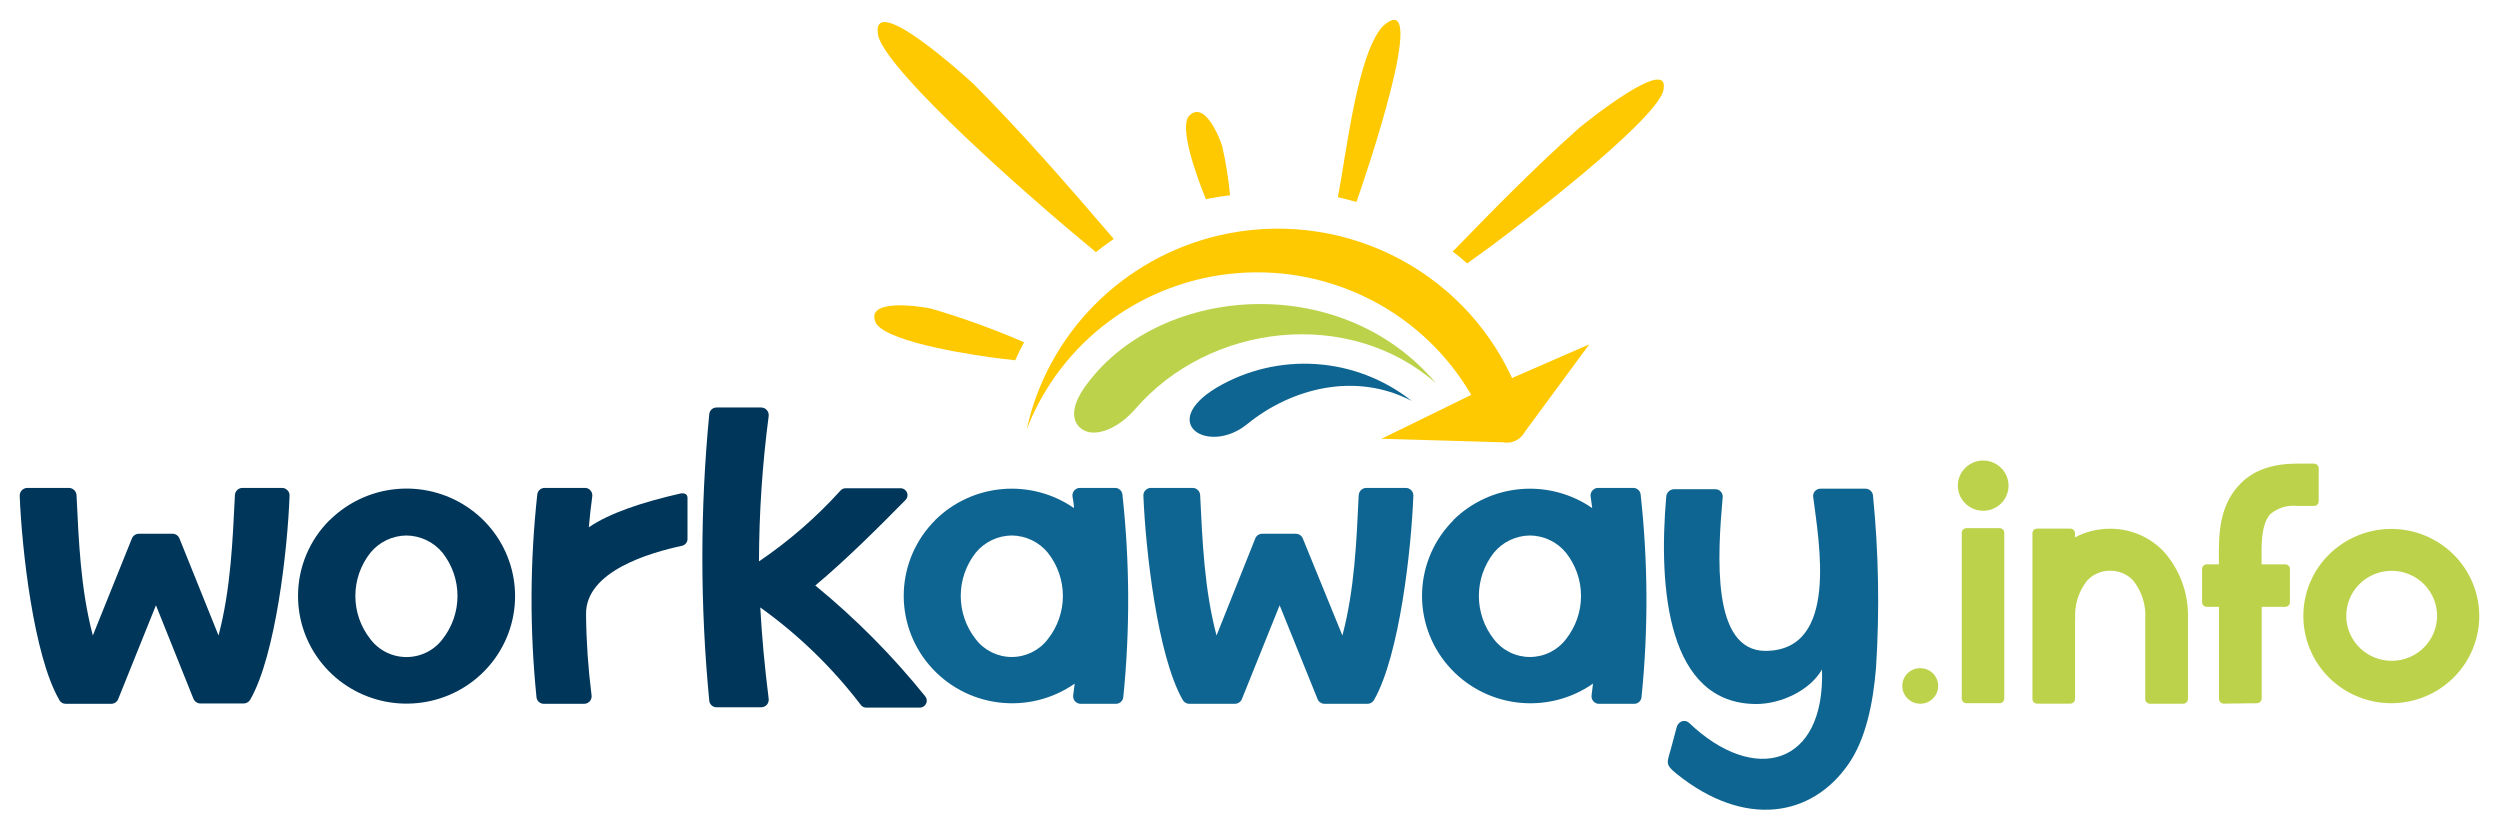
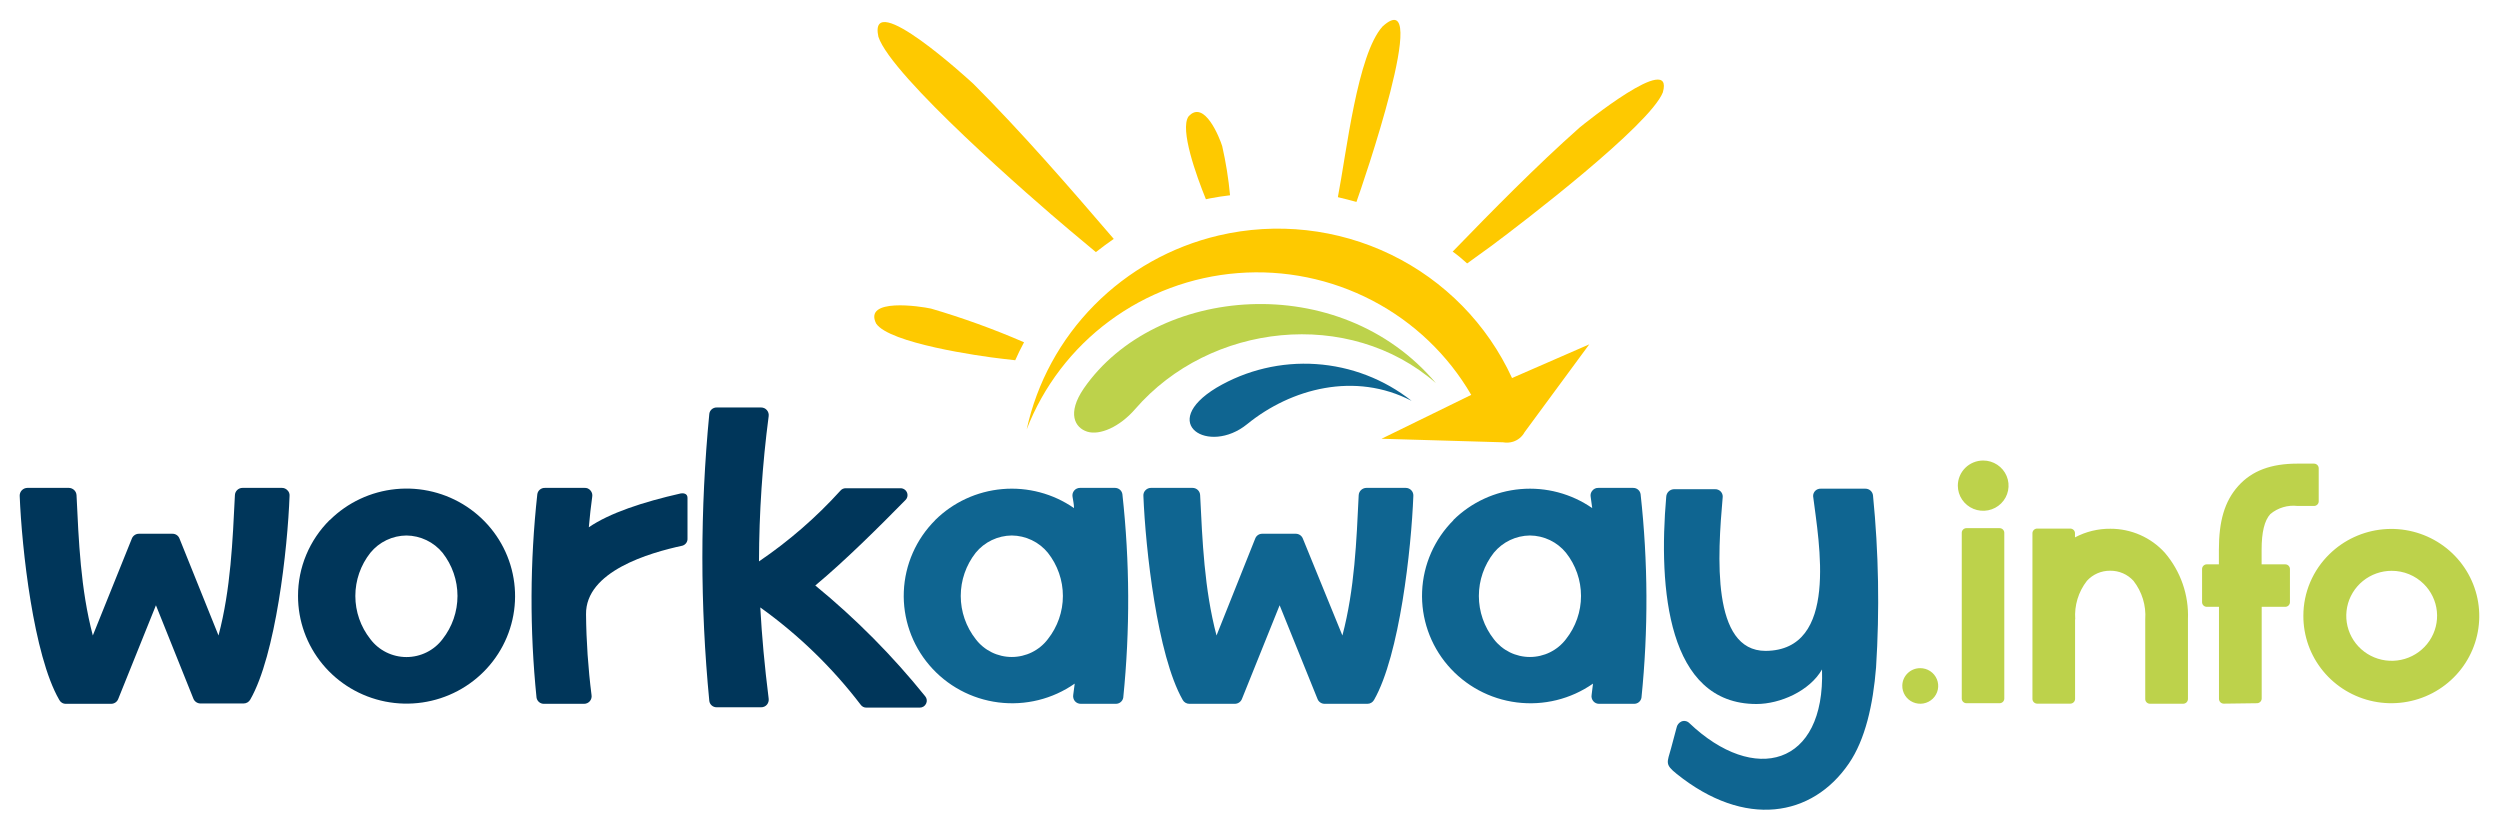
- <svg xmlns="http://www.w3.org/2000/svg" width="267" height="88" viewBox="0 0 267 88" fill="none">
-   <path fill-rule="evenodd" clip-rule="evenodd" d="M2.104 52.947C2.101 52.838 2.121 52.73 2.16 52.629C2.2 52.528 2.26 52.436 2.336 52.358C2.413 52.28 2.504 52.217 2.604 52.175C2.705 52.132 2.813 52.109 2.923 52.108H7.354C7.565 52.11 7.766 52.191 7.918 52.335C8.071 52.478 8.162 52.674 8.174 52.882C8.406 57.753 8.602 62.9 9.915 67.872L14.085 57.513C14.145 57.363 14.249 57.235 14.383 57.144C14.518 57.054 14.677 57.005 14.839 57.006H18.414C18.577 57.003 18.737 57.05 18.872 57.141C19.007 57.232 19.111 57.362 19.168 57.513L23.339 67.872C24.652 62.9 24.847 57.725 25.089 52.882C25.096 52.674 25.185 52.477 25.336 52.333C25.487 52.188 25.689 52.108 25.899 52.108H30.107C30.217 52.105 30.326 52.126 30.427 52.169C30.529 52.212 30.619 52.276 30.694 52.357C30.774 52.432 30.837 52.524 30.877 52.626C30.917 52.728 30.934 52.838 30.926 52.947C30.721 58.62 29.446 69.984 26.728 74.716C26.658 74.842 26.555 74.947 26.431 75.019C26.307 75.093 26.165 75.131 26.02 75.132H21.412C21.25 75.13 21.091 75.082 20.957 74.991C20.823 74.901 20.719 74.773 20.658 74.624L16.655 64.643L12.624 74.661C12.564 74.811 12.46 74.939 12.325 75.03C12.191 75.12 12.032 75.169 11.87 75.168H7.019C6.87 75.168 6.724 75.125 6.599 75.045C6.473 74.965 6.374 74.851 6.312 74.716C3.584 69.984 2.327 58.62 2.104 52.947Z" fill="#00365A" />
-   <path fill-rule="evenodd" clip-rule="evenodd" d="M35.219 55.549C37.114 53.669 39.609 52.497 42.279 52.236C44.949 51.974 47.627 52.638 49.858 54.114C52.089 55.59 53.734 57.787 54.512 60.331C55.291 62.874 55.155 65.607 54.127 68.062C53.1 70.517 51.245 72.544 48.878 73.795C46.512 75.047 43.78 75.446 41.15 74.926C38.519 74.405 36.152 72.996 34.453 70.94C32.753 68.883 31.826 66.306 31.83 63.648C31.827 62.141 32.125 60.648 32.707 59.255C33.288 57.861 34.142 56.596 35.219 55.531V55.549ZM43.411 57.191C42.671 57.198 41.942 57.366 41.275 57.685C40.609 58.004 40.022 58.466 39.557 59.036C38.517 60.353 37.952 61.976 37.952 63.648C37.952 65.32 38.517 66.944 39.557 68.26C40.005 68.854 40.587 69.336 41.256 69.668C41.925 70 42.663 70.173 43.411 70.173C44.16 70.173 44.898 70 45.566 69.668C46.236 69.336 46.817 68.854 47.266 68.26C48.3 66.941 48.861 65.319 48.861 63.648C48.861 61.978 48.3 60.355 47.266 59.036C46.799 58.468 46.212 58.008 45.546 57.689C44.88 57.37 44.151 57.2 43.411 57.191Z" fill="#00365A" />
-   <path fill-rule="evenodd" clip-rule="evenodd" d="M82.092 74.606C82.108 74.722 82.1 74.84 82.068 74.953C82.036 75.065 81.981 75.17 81.906 75.261C81.829 75.35 81.734 75.421 81.626 75.469C81.518 75.517 81.4 75.54 81.282 75.537H76.553C76.359 75.544 76.169 75.478 76.021 75.354C75.873 75.229 75.777 75.055 75.752 74.864C74.765 64.667 74.765 54.4 75.752 44.203C75.775 44.01 75.87 43.833 76.019 43.707C76.167 43.581 76.357 43.514 76.553 43.52H81.282C81.401 43.518 81.519 43.543 81.627 43.592C81.735 43.642 81.83 43.715 81.906 43.806C81.981 43.894 82.036 43.998 82.069 44.109C82.101 44.22 82.109 44.337 82.092 44.452C81.418 49.593 81.073 54.773 81.058 59.958C84.255 57.79 87.177 55.251 89.763 52.394C89.832 52.314 89.918 52.25 90.014 52.207C90.111 52.164 90.216 52.143 90.322 52.145H96.159C96.308 52.141 96.455 52.182 96.58 52.262C96.706 52.343 96.804 52.458 96.862 52.595C96.92 52.731 96.936 52.881 96.907 53.026C96.878 53.172 96.805 53.305 96.699 53.408C93.906 56.249 90.275 59.865 87.073 62.531C91.387 66.064 95.321 70.03 98.812 74.366C98.903 74.474 98.96 74.605 98.977 74.744C98.993 74.884 98.968 75.025 98.905 75.15C98.846 75.278 98.75 75.387 98.629 75.462C98.508 75.538 98.368 75.577 98.225 75.574H92.528C92.41 75.576 92.293 75.55 92.187 75.497C92.082 75.444 91.991 75.366 91.923 75.27C88.888 71.297 85.274 67.793 81.198 64.874C81.366 67.946 81.654 71.128 82.092 74.606Z" fill="#00365A" />
-   <path fill-rule="evenodd" clip-rule="evenodd" d="M99.874 55.548C101.799 53.642 104.341 52.468 107.053 52.233C109.765 51.999 112.474 52.719 114.704 54.266C114.704 53.851 114.601 53.436 114.546 53.048C114.525 52.933 114.53 52.815 114.561 52.702C114.591 52.589 114.646 52.483 114.722 52.394C114.798 52.303 114.893 52.23 115.001 52.18C115.109 52.13 115.227 52.106 115.346 52.108H119.07C119.263 52.103 119.452 52.17 119.599 52.294C119.747 52.418 119.843 52.591 119.871 52.781C120.665 59.999 120.696 67.28 119.964 74.504C119.932 74.693 119.833 74.864 119.684 74.987C119.535 75.109 119.347 75.173 119.154 75.168H115.43C115.31 75.169 115.191 75.144 115.082 75.094C114.972 75.045 114.875 74.973 114.797 74.882C114.722 74.79 114.668 74.683 114.638 74.569C114.607 74.454 114.601 74.335 114.62 74.218C114.676 73.831 114.732 73.425 114.778 73.01C112.411 74.666 109.504 75.382 106.63 75.018C103.756 74.654 101.124 73.236 99.254 71.043C97.383 68.851 96.41 66.043 96.527 63.175C96.643 60.306 97.841 57.585 99.883 55.548H99.874ZM108.057 57.19C107.317 57.198 106.588 57.367 105.922 57.686C105.255 58.005 104.668 58.465 104.203 59.035C103.168 60.354 102.607 61.977 102.607 63.647C102.607 65.318 103.168 66.94 104.203 68.259C104.652 68.851 105.234 69.332 105.903 69.663C106.572 69.993 107.309 70.166 108.057 70.166C108.804 70.166 109.542 69.993 110.211 69.663C110.879 69.332 111.462 68.851 111.911 68.259C112.951 66.943 113.517 65.319 113.517 63.647C113.517 61.975 112.951 60.352 111.911 59.035C111.445 58.465 110.858 58.005 110.192 57.686C109.526 57.367 108.797 57.198 108.057 57.19Z" fill="#0F6591" />
-   <path fill-rule="evenodd" clip-rule="evenodd" d="M155.21 55.548C157.138 53.643 159.682 52.47 162.395 52.236C165.108 52.001 167.818 52.72 170.05 54.266C169.994 53.851 169.938 53.436 169.882 53.049C169.861 52.933 169.867 52.813 169.899 52.7C169.931 52.586 169.989 52.482 170.069 52.394C170.143 52.301 170.238 52.227 170.346 52.177C170.454 52.128 170.573 52.104 170.692 52.108H174.416C174.61 52.104 174.798 52.17 174.945 52.294C175.093 52.418 175.19 52.591 175.217 52.781C176.016 59.999 176.047 67.28 175.31 74.504C175.281 74.693 175.183 74.864 175.036 74.986C174.888 75.108 174.701 75.173 174.509 75.169H170.785C170.666 75.171 170.549 75.146 170.441 75.096C170.333 75.047 170.237 74.974 170.162 74.883C170.086 74.791 170.03 74.684 170 74.57C169.969 74.455 169.964 74.335 169.985 74.219C170.031 73.831 170.087 73.425 170.134 73.01C167.767 74.666 164.859 75.382 161.985 75.018C159.111 74.654 156.48 73.236 154.609 71.043C152.739 68.851 151.766 66.043 151.882 63.175C151.999 60.306 153.196 57.585 155.238 55.548H155.21ZM163.394 57.19C162.654 57.199 161.925 57.369 161.259 57.688C160.593 58.007 160.006 58.467 159.539 59.035C158.505 60.354 157.944 61.977 157.944 63.648C157.944 65.318 158.505 66.941 159.539 68.26C159.989 68.852 160.571 69.332 161.24 69.663C161.909 69.994 162.646 70.166 163.394 70.166C164.141 70.166 164.879 69.994 165.547 69.663C166.216 69.332 166.798 68.852 167.248 68.26C168.288 66.943 168.853 65.319 168.853 63.648C168.853 61.975 168.288 60.352 167.248 59.035C166.783 58.465 166.196 58.003 165.53 57.684C164.863 57.365 164.134 57.197 163.394 57.19Z" fill="#0F6591" />
-   <path fill-rule="evenodd" clip-rule="evenodd" d="M193.64 52.994C193.636 52.888 193.655 52.782 193.694 52.683C193.733 52.584 193.793 52.494 193.869 52.418C193.945 52.343 194.036 52.284 194.136 52.245C194.236 52.206 194.343 52.188 194.45 52.192H199.226C199.429 52.191 199.624 52.265 199.774 52.4C199.924 52.535 200.017 52.721 200.036 52.921C200.641 59.024 200.75 65.166 200.362 71.286C200.045 75.253 199.217 78.979 197.457 81.544C193.547 87.263 186.36 88.499 179.08 82.66C177.777 81.618 178.047 81.461 178.475 79.892L179.052 77.734C179.078 77.586 179.14 77.447 179.232 77.328C179.324 77.209 179.445 77.114 179.583 77.052C179.724 76.996 179.879 76.982 180.028 77.014C180.177 77.045 180.314 77.119 180.421 77.227C187.347 83.822 194.934 81.839 194.59 71.498C193.268 73.805 190.112 75.188 187.589 75.188C178.084 75.188 177.097 62.883 177.954 53.05C177.965 52.839 178.055 52.64 178.207 52.492C178.358 52.343 178.56 52.256 178.773 52.247H183.167C183.275 52.243 183.382 52.261 183.483 52.3C183.583 52.339 183.675 52.398 183.751 52.473C183.828 52.548 183.889 52.638 183.929 52.737C183.969 52.837 183.989 52.943 183.986 53.05C183.428 59.424 182.776 69.515 188.567 69.515C196.433 69.46 194.255 57.92 193.64 52.994Z" fill="#0F6591" />
-   <path fill-rule="evenodd" clip-rule="evenodd" d="M205.073 71.359C205.455 71.357 205.829 71.469 206.147 71.679C206.465 71.889 206.712 72.189 206.857 72.539C207.001 72.889 207.037 73.274 206.96 73.645C206.882 74.016 206.695 74.355 206.421 74.619C206.148 74.883 205.801 75.061 205.425 75.129C205.049 75.196 204.661 75.151 204.311 74.999C203.962 74.847 203.665 74.595 203.461 74.275C203.257 73.955 203.154 73.582 203.165 73.204C203.177 72.71 203.383 72.241 203.74 71.896C204.097 71.552 204.575 71.359 205.073 71.359ZM221.617 66.147V68.407C221.617 70.492 221.617 72.567 221.617 74.652C221.614 74.783 221.56 74.909 221.467 75.001C221.373 75.094 221.246 75.148 221.114 75.15H217.567C217.434 75.148 217.308 75.094 217.214 75.001C217.12 74.909 217.067 74.783 217.064 74.652C217.064 68.748 217.064 62.845 217.064 56.95C217.064 56.818 217.117 56.692 217.211 56.598C217.306 56.505 217.434 56.452 217.567 56.452H221.105C221.238 56.452 221.366 56.505 221.46 56.598C221.554 56.692 221.607 56.818 221.607 56.95V57.393C222.772 56.774 224.075 56.457 225.396 56.471C226.492 56.469 227.576 56.696 228.577 57.138C229.578 57.58 230.474 58.227 231.205 59.035C232.898 61.016 233.778 63.554 233.673 66.147V74.661C233.67 74.793 233.616 74.918 233.523 75.011C233.429 75.104 233.302 75.157 233.17 75.159H229.604C229.473 75.157 229.347 75.103 229.255 75.01C229.162 74.917 229.111 74.792 229.111 74.661V66.147C229.217 64.669 228.769 63.205 227.854 62.033C227.541 61.688 227.158 61.413 226.729 61.227C226.3 61.041 225.836 60.948 225.368 60.954C224.9 60.948 224.436 61.041 224.008 61.227C223.579 61.413 223.196 61.688 222.883 62.033C221.969 63.205 221.525 64.67 221.635 66.147H221.617ZM255.438 60.963C254.316 60.961 253.227 61.346 252.358 62.05C251.489 62.755 250.894 63.737 250.675 64.828C250.455 65.919 250.624 67.052 251.153 68.033C251.681 69.014 252.538 69.783 253.575 70.209C254.612 70.635 255.767 70.691 256.841 70.367C257.915 70.044 258.843 69.361 259.466 68.436C260.089 67.51 260.369 66.399 260.257 65.292C260.146 64.185 259.65 63.151 258.855 62.365C258.407 61.92 257.874 61.567 257.288 61.327C256.701 61.086 256.073 60.962 255.438 60.963ZM248.791 59.173C250.337 57.661 252.364 56.726 254.527 56.528C256.69 56.33 258.855 56.881 260.655 58.087C262.454 59.292 263.776 61.079 264.395 63.142C265.015 65.205 264.893 67.417 264.052 69.401C263.21 71.385 261.701 73.019 259.78 74.025C257.86 75.031 255.647 75.346 253.518 74.916C251.389 74.487 249.477 73.34 248.106 71.67C246.735 70.001 245.99 67.912 245.998 65.76C245.999 64.533 246.246 63.319 246.725 62.188C247.205 61.057 247.907 60.032 248.791 59.173ZM210.017 56.406H213.554C213.688 56.406 213.816 56.459 213.91 56.552C214.004 56.645 214.057 56.772 214.057 56.904C214.057 62.799 214.057 68.702 214.057 74.606C214.057 74.671 214.044 74.736 214.019 74.796C213.994 74.857 213.957 74.912 213.91 74.958C213.863 75.004 213.808 75.041 213.747 75.066C213.686 75.091 213.62 75.104 213.554 75.104H210.017C209.951 75.104 209.885 75.091 209.824 75.066C209.763 75.041 209.708 75.004 209.661 74.958C209.615 74.912 209.578 74.857 209.552 74.796C209.527 74.736 209.514 74.671 209.514 74.606C209.514 68.702 209.514 62.799 209.514 56.904C209.514 56.772 209.567 56.645 209.661 56.552C209.756 56.459 209.883 56.406 210.017 56.406ZM241.046 75.104C241.178 75.102 241.305 75.048 241.399 74.955C241.492 74.862 241.546 74.737 241.548 74.606V64.81H244.062C244.128 64.81 244.193 64.797 244.254 64.772C244.315 64.747 244.371 64.71 244.418 64.664C244.464 64.617 244.501 64.562 244.527 64.502C244.552 64.442 244.565 64.377 244.565 64.311V60.769C244.565 60.704 244.552 60.639 244.527 60.579C244.501 60.518 244.464 60.463 244.418 60.417C244.371 60.371 244.315 60.334 244.254 60.309C244.193 60.284 244.128 60.271 244.062 60.271H241.539V58.703C241.539 56.858 241.837 55.594 242.47 54.903C242.87 54.568 243.335 54.319 243.836 54.17C244.338 54.021 244.864 53.975 245.384 54.036H247.162C247.229 54.032 247.295 54.015 247.355 53.986C247.415 53.958 247.469 53.917 247.513 53.867C247.557 53.817 247.591 53.759 247.612 53.696C247.634 53.633 247.642 53.567 247.637 53.501V50.014C247.637 49.882 247.584 49.755 247.49 49.662C247.395 49.568 247.268 49.516 247.134 49.516H245.356C242.563 49.516 240.515 50.263 239.044 51.905C237.573 53.547 236.977 55.678 236.977 58.703V60.271H235.674C235.542 60.274 235.417 60.327 235.325 60.42C235.232 60.514 235.181 60.639 235.181 60.769V64.311C235.181 64.442 235.232 64.567 235.325 64.66C235.417 64.754 235.542 64.807 235.674 64.81H236.987V74.652C236.989 74.783 237.043 74.909 237.137 75.001C237.23 75.094 237.357 75.148 237.489 75.15L241.046 75.104ZM211.804 49.184C212.34 49.184 212.864 49.341 213.309 49.636C213.755 49.931 214.102 50.35 214.307 50.841C214.512 51.331 214.566 51.871 214.461 52.392C214.357 52.912 214.099 53.391 213.72 53.766C213.341 54.141 212.858 54.397 212.333 54.501C211.807 54.604 211.263 54.551 210.767 54.348C210.272 54.145 209.849 53.801 209.552 53.359C209.254 52.918 209.095 52.399 209.095 51.868C209.095 51.515 209.165 51.166 209.301 50.841C209.437 50.515 209.637 50.219 209.889 49.97C210.14 49.721 210.439 49.523 210.767 49.388C211.096 49.253 211.448 49.184 211.804 49.184Z" fill="#BDD24B" />
-   <path fill-rule="evenodd" clip-rule="evenodd" d="M62.375 52.108H58.195C58 52.101 57.809 52.166 57.66 52.291C57.51 52.415 57.412 52.59 57.385 52.781C56.593 59.999 56.565 67.28 57.301 74.504C57.33 74.692 57.428 74.864 57.575 74.986C57.722 75.108 57.91 75.173 58.102 75.168H62.375C62.494 75.169 62.611 75.144 62.719 75.094C62.827 75.045 62.922 74.972 62.999 74.882C63.075 74.791 63.13 74.684 63.16 74.57C63.191 74.455 63.196 74.335 63.175 74.218C62.813 71.363 62.617 68.49 62.589 65.612C62.524 61 69.385 59.035 72.885 58.279C73.051 58.229 73.194 58.125 73.292 57.985C73.39 57.844 73.437 57.674 73.425 57.504V53.159C73.425 52.661 72.904 52.661 72.709 52.698C68.64 53.62 65.084 54.801 62.887 56.314C62.989 55.142 63.11 54.035 63.25 53.048C63.27 52.933 63.265 52.815 63.235 52.702C63.204 52.588 63.149 52.483 63.073 52.394C62.992 52.29 62.885 52.209 62.762 52.159C62.64 52.109 62.506 52.091 62.375 52.108Z" fill="#00365A" />
-   <path fill-rule="evenodd" clip-rule="evenodd" d="M122.115 52.947C122.108 52.838 122.124 52.73 122.162 52.628C122.201 52.526 122.261 52.434 122.338 52.356C122.413 52.277 122.504 52.214 122.605 52.171C122.706 52.128 122.815 52.106 122.925 52.108H127.366C127.576 52.107 127.778 52.188 127.929 52.333C128.08 52.477 128.168 52.674 128.176 52.882C128.418 57.753 128.613 62.9 129.926 67.872L134.059 57.513C134.117 57.362 134.22 57.232 134.355 57.141C134.49 57.05 134.65 57.003 134.813 57.006H138.388C138.551 57.005 138.71 57.054 138.844 57.144C138.979 57.235 139.082 57.363 139.142 57.513L143.369 67.872C144.681 62.9 144.877 57.725 145.11 52.882C145.122 52.674 145.213 52.478 145.365 52.334C145.517 52.191 145.719 52.109 145.929 52.108H150.137C150.246 52.107 150.355 52.129 150.456 52.172C150.556 52.215 150.647 52.277 150.723 52.355C150.799 52.434 150.858 52.527 150.896 52.628C150.935 52.73 150.952 52.838 150.947 52.947C150.733 58.62 149.476 69.984 146.748 74.753C146.678 74.879 146.576 74.983 146.452 75.056C146.327 75.129 146.185 75.168 146.041 75.168H141.47C141.307 75.168 141.148 75.12 141.014 75.03C140.879 74.939 140.775 74.811 140.716 74.661L136.666 64.643L132.635 74.661C132.573 74.811 132.468 74.94 132.332 75.031C132.196 75.121 132.035 75.169 131.871 75.168H127.021C126.877 75.168 126.735 75.129 126.61 75.056C126.486 74.983 126.383 74.879 126.314 74.753C123.595 69.984 122.338 58.62 122.115 52.947Z" fill="#0F6591" />
-   <path fill-rule="evenodd" clip-rule="evenodd" d="M108.428 38.474L107.06 38.317C104.574 38.04 94.957 36.647 93.57 34.553C92.202 31.786 98.29 32.709 99.435 32.958C102.819 33.95 106.137 35.151 109.369 36.555C109.024 37.182 108.717 37.819 108.428 38.474Z" fill="#FEC900" />
-   <path fill-rule="evenodd" clip-rule="evenodd" d="M117.041 26.925C115.784 25.864 114.685 24.96 114.183 24.536C110.319 21.289 95.2 8.154 93.813 3.929C92.65 -1.44 103.588 8.606 103.97 8.965C109.1 14.103 114.164 19.933 118.949 25.514C118.297 25.966 117.664 26.436 117.041 26.925Z" fill="#FEC900" />
-   <path fill-rule="evenodd" clip-rule="evenodd" d="M128.79 21.281C127.747 18.716 125.997 13.818 126.928 12.444C128.622 10.543 130.279 14.787 130.531 15.608C130.926 17.337 131.205 19.09 131.369 20.856C130.652 20.939 129.935 21.05 129.209 21.188L128.79 21.281Z" fill="#FEC900" />
-   <path fill-rule="evenodd" clip-rule="evenodd" d="M142.885 21.059C143.816 16.253 144.961 5.811 147.661 2.822C153.032 -2.03 145.417 20.053 144.868 21.566C144.207 21.381 143.546 21.215 142.885 21.059Z" fill="#FEC900" />
-   <path fill-rule="evenodd" clip-rule="evenodd" d="M130.13 25.154C125.094 26.344 120.5 28.919 116.876 32.583C113.253 36.246 110.747 40.85 109.648 45.862C111.433 41.251 114.499 37.235 118.493 34.28C122.486 31.325 127.243 29.552 132.212 29.166C137.181 28.779 142.159 29.796 146.569 32.098C150.978 34.401 154.639 37.894 157.128 42.173L147.548 46.859L160.526 47.237C160.882 47.303 161.25 47.281 161.596 47.172C162.123 47.004 162.563 46.641 162.825 46.158L169.733 36.777L161.484 40.374C158.849 34.629 154.281 29.97 148.561 27.194C142.842 24.418 136.326 23.697 130.13 25.154Z" fill="#FEC900" />
-   <path fill-rule="evenodd" clip-rule="evenodd" d="M156.69 28.134L159.241 26.29C162.685 23.734 176.194 13.376 177.59 9.87C178.865 5.378 169.053 13.329 168.709 13.615C164.1 17.702 159.492 22.388 155.145 26.871C155.675 27.249 156.187 27.673 156.69 28.134Z" fill="#FEC900" />
-   <path fill-rule="evenodd" clip-rule="evenodd" d="M153.358 40.919C144.095 32.82 129.227 34.462 121.24 43.686C119.573 45.614 117.441 46.518 116.119 46.103C114.797 45.688 113.932 44.148 115.747 41.491C123.39 30.44 143.08 28.734 153.358 40.919Z" fill="#BDD24B" />
-   <path fill-rule="evenodd" clip-rule="evenodd" d="M150.76 42.811C144.727 39.675 137.894 41.473 133.193 45.301C129.106 48.622 123.604 45.246 129.916 41.409C133.121 39.514 136.834 38.633 140.559 38.884C144.283 39.134 147.842 40.504 150.76 42.811Z" fill="#0F6591" />
+ <svg xmlns="http://www.w3.org/2000/svg" width="251" height="83" viewBox="0 0 251 83" fill="none">
+   <path fill-rule="evenodd" clip-rule="evenodd" d="M1.977 49.774C1.974 49.672 1.993 49.57 2.03 49.475C2.068 49.38 2.124 49.293 2.196 49.22C2.267 49.146 2.353 49.088 2.447 49.047C2.542 49.007 2.644 48.986 2.747 48.984H6.913C7.11 48.986 7.3 49.063 7.443 49.198C7.586 49.333 7.672 49.517 7.683 49.713C7.902 54.291 8.085 59.13 9.319 63.804L13.24 54.066C13.296 53.925 13.394 53.804 13.521 53.719C13.647 53.634 13.796 53.589 13.949 53.589H17.31C17.463 53.587 17.614 53.631 17.741 53.716C17.867 53.802 17.965 53.924 18.019 54.066L21.939 63.804C23.174 59.13 23.357 54.266 23.585 49.713C23.592 49.517 23.675 49.332 23.817 49.196C23.959 49.06 24.149 48.984 24.346 48.984H28.302C28.405 48.982 28.508 49.002 28.603 49.043C28.698 49.083 28.784 49.143 28.853 49.219C28.929 49.289 28.988 49.376 29.026 49.472C29.064 49.568 29.08 49.671 29.072 49.774C28.88 55.107 27.681 65.79 25.125 70.239C25.059 70.356 24.963 70.455 24.846 70.523C24.729 70.592 24.596 70.628 24.46 70.629H20.128C19.975 70.628 19.826 70.582 19.7 70.497C19.574 70.412 19.476 70.292 19.419 70.152L15.656 60.769L11.866 70.186C11.81 70.327 11.712 70.448 11.586 70.533C11.46 70.618 11.31 70.664 11.157 70.663H6.598C6.457 70.663 6.32 70.623 6.202 70.547C6.085 70.472 5.991 70.365 5.933 70.239C3.368 65.79 2.187 55.107 1.977 49.774Z" fill="#00365A" />
+   <path fill-rule="evenodd" clip-rule="evenodd" d="M33.108 52.221C34.889 50.452 37.235 49.351 39.745 49.105C42.254 48.859 44.772 49.483 46.869 50.871C48.966 52.259 50.513 54.324 51.245 56.715C51.977 59.106 51.849 61.675 50.883 63.983C49.917 66.292 48.173 68.196 45.949 69.373C43.724 70.55 41.156 70.925 38.683 70.436C36.21 69.946 33.985 68.622 32.388 66.689C30.79 64.755 29.919 62.333 29.922 59.834C29.919 58.417 30.199 57.013 30.746 55.703C31.293 54.394 32.095 53.204 33.108 52.203V52.221ZM40.809 53.764C40.113 53.77 39.428 53.928 38.801 54.228C38.175 54.528 37.623 54.962 37.186 55.498C36.208 56.736 35.676 58.262 35.676 59.834C35.676 61.406 36.208 62.932 37.186 64.17C37.607 64.728 38.154 65.181 38.783 65.493C39.412 65.805 40.106 65.968 40.809 65.968C41.513 65.968 42.206 65.805 42.835 65.493C43.464 65.181 44.011 64.728 44.432 64.17C45.404 62.93 45.932 61.404 45.932 59.834C45.932 58.264 45.404 56.738 44.432 55.498C43.994 54.964 43.442 54.531 42.816 54.232C42.189 53.932 41.504 53.772 40.809 53.764Z" fill="#00365A" />
+   <path fill-rule="evenodd" clip-rule="evenodd" d="M77.174 70.135C77.189 70.244 77.181 70.355 77.151 70.461C77.121 70.567 77.069 70.665 76.999 70.75C76.927 70.834 76.837 70.901 76.735 70.946C76.634 70.991 76.523 71.013 76.412 71.01H71.966C71.784 71.016 71.606 70.955 71.467 70.838C71.328 70.721 71.237 70.557 71.214 70.377C70.286 60.791 70.286 51.139 71.214 41.553C71.235 41.372 71.325 41.206 71.464 41.087C71.603 40.969 71.782 40.906 71.966 40.911H76.412C76.524 40.91 76.635 40.933 76.736 40.98C76.838 41.026 76.927 41.095 76.999 41.18C77.069 41.264 77.121 41.361 77.151 41.465C77.182 41.57 77.189 41.68 77.174 41.787C76.54 46.621 76.216 51.49 76.202 56.364C79.207 54.326 81.954 51.939 84.385 49.254C84.45 49.178 84.53 49.119 84.621 49.078C84.712 49.038 84.811 49.017 84.91 49.019H90.397C90.538 49.016 90.676 49.055 90.794 49.13C90.912 49.206 91.004 49.314 91.059 49.443C91.113 49.571 91.128 49.712 91.101 49.848C91.073 49.985 91.005 50.11 90.905 50.207C88.279 52.878 84.866 56.278 81.856 58.783C85.912 62.105 89.61 65.833 92.892 69.909C92.977 70.01 93.031 70.134 93.046 70.265C93.062 70.396 93.039 70.528 92.979 70.646C92.923 70.767 92.833 70.869 92.719 70.94C92.606 71.01 92.474 71.047 92.34 71.045H86.984C86.873 71.047 86.763 71.022 86.664 70.972C86.565 70.922 86.48 70.849 86.415 70.759C83.563 67.024 80.165 63.73 76.333 60.986C76.491 63.874 76.762 66.865 77.174 70.135Z" fill="#00365A" />
+   <path fill-rule="evenodd" clip-rule="evenodd" d="M93.889 52.219C95.7 50.427 98.089 49.323 100.639 49.103C103.188 48.883 105.735 49.559 107.831 51.014C107.831 50.623 107.734 50.233 107.682 49.869C107.663 49.761 107.668 49.649 107.696 49.543C107.725 49.437 107.777 49.338 107.848 49.253C107.919 49.168 108.009 49.099 108.11 49.053C108.212 49.006 108.323 48.983 108.435 48.984H111.935C112.117 48.981 112.294 49.043 112.433 49.16C112.572 49.276 112.662 49.439 112.688 49.618C113.435 56.403 113.464 63.248 112.775 70.039C112.746 70.217 112.653 70.378 112.513 70.492C112.373 70.607 112.196 70.668 112.014 70.663H108.513C108.4 70.664 108.289 70.64 108.186 70.594C108.083 70.547 107.992 70.48 107.918 70.395C107.848 70.308 107.797 70.207 107.769 70.1C107.74 69.992 107.734 69.88 107.752 69.77C107.805 69.406 107.857 69.025 107.901 68.634C105.676 70.191 102.943 70.864 100.241 70.522C97.539 70.18 95.065 68.847 93.307 66.785C91.548 64.724 90.634 62.085 90.743 59.388C90.853 56.692 91.978 54.134 93.898 52.219H93.889ZM101.582 53.763C100.886 53.77 100.201 53.929 99.575 54.229C98.948 54.528 98.397 54.961 97.959 55.497C96.987 56.737 96.459 58.262 96.459 59.833C96.459 61.403 96.987 62.928 97.959 64.168C98.381 64.725 98.928 65.177 99.557 65.488C100.186 65.799 100.879 65.961 101.582 65.961C102.285 65.961 102.978 65.799 103.607 65.488C104.236 65.177 104.783 64.725 105.205 64.168C106.183 62.931 106.715 61.404 106.715 59.833C106.715 58.261 106.183 56.734 105.205 55.497C104.767 54.961 104.216 54.528 103.589 54.229C102.963 53.929 102.278 53.77 101.582 53.763Z" fill="#0F6591" />
+   <path fill-rule="evenodd" clip-rule="evenodd" d="M145.909 52.219C147.721 50.428 150.112 49.325 152.663 49.105C155.213 48.884 157.761 49.56 159.859 51.014C159.807 50.624 159.754 50.233 159.702 49.869C159.682 49.76 159.687 49.648 159.717 49.541C159.748 49.435 159.802 49.336 159.877 49.254C159.946 49.166 160.036 49.097 160.138 49.05C160.239 49.003 160.351 48.981 160.463 48.985H163.964C164.146 48.981 164.323 49.043 164.461 49.16C164.6 49.276 164.691 49.439 164.716 49.618C165.467 56.403 165.497 63.248 164.804 70.039C164.776 70.216 164.685 70.377 164.546 70.492C164.408 70.607 164.232 70.668 164.051 70.664H160.55C160.439 70.665 160.328 70.642 160.226 70.596C160.125 70.549 160.035 70.48 159.964 70.395C159.893 70.309 159.841 70.209 159.812 70.101C159.783 69.993 159.778 69.88 159.798 69.77C159.842 69.406 159.894 69.025 159.938 68.635C157.713 70.191 154.98 70.865 152.278 70.522C149.576 70.18 147.102 68.847 145.344 66.786C143.585 64.725 142.671 62.085 142.78 59.389C142.89 56.692 144.015 54.134 145.935 52.219H145.909ZM153.602 53.763C152.906 53.771 152.221 53.931 151.595 54.23C150.969 54.53 150.417 54.963 149.978 55.497C149.006 56.737 148.478 58.263 148.478 59.833C148.478 61.403 149.006 62.929 149.978 64.169C150.401 64.725 150.948 65.177 151.577 65.488C152.206 65.799 152.899 65.961 153.602 65.961C154.304 65.961 154.998 65.799 155.626 65.488C156.255 65.177 156.802 64.725 157.225 64.169C158.203 62.931 158.734 61.405 158.734 59.833C158.734 58.261 158.203 56.735 157.225 55.497C156.788 54.961 156.236 54.527 155.61 54.227C154.983 53.927 154.297 53.769 153.602 53.763Z" fill="#0F6591" />
+   <path fill-rule="evenodd" clip-rule="evenodd" d="M182.037 49.818C182.033 49.718 182.051 49.619 182.088 49.525C182.125 49.432 182.181 49.348 182.252 49.277C182.323 49.206 182.409 49.151 182.503 49.114C182.597 49.077 182.698 49.06 182.799 49.064H187.288C187.479 49.063 187.662 49.133 187.803 49.26C187.944 49.387 188.032 49.561 188.05 49.749C188.619 55.487 188.721 61.26 188.356 67.014C188.058 70.743 187.279 74.246 185.625 76.657C181.95 82.033 175.193 83.195 168.349 77.706C167.124 76.726 167.378 76.579 167.781 75.105L168.323 73.076C168.347 72.936 168.405 72.805 168.492 72.693C168.579 72.582 168.692 72.492 168.822 72.434C168.955 72.381 169.101 72.369 169.241 72.398C169.381 72.427 169.509 72.497 169.61 72.599C176.121 78.799 183.254 76.934 182.93 67.213C181.687 69.381 178.72 70.682 176.348 70.682C167.413 70.682 166.485 59.114 167.29 49.87C167.301 49.672 167.386 49.485 167.528 49.346C167.671 49.206 167.861 49.124 168.061 49.116H172.191C172.293 49.112 172.394 49.129 172.488 49.166C172.583 49.203 172.669 49.258 172.741 49.328C172.813 49.399 172.87 49.484 172.908 49.577C172.946 49.67 172.964 49.77 172.962 49.87C172.436 55.862 171.824 65.349 177.267 65.349C184.663 65.297 182.615 54.449 182.037 49.818Z" fill="#0F6591" />
+   <path fill-rule="evenodd" clip-rule="evenodd" d="M192.785 67.083C193.144 67.081 193.496 67.186 193.794 67.383C194.093 67.581 194.325 67.863 194.461 68.192C194.598 68.521 194.631 68.883 194.558 69.232C194.485 69.58 194.309 69.899 194.052 70.148C193.795 70.396 193.469 70.563 193.116 70.627C192.762 70.69 192.398 70.648 192.069 70.505C191.74 70.362 191.462 70.125 191.27 69.824C191.078 69.523 190.981 69.173 190.991 68.817C191.002 68.353 191.196 67.912 191.532 67.588C191.867 67.264 192.317 67.083 192.785 67.083ZM208.337 62.183V64.308C208.337 66.268 208.337 68.219 208.337 70.178C208.335 70.302 208.284 70.42 208.196 70.507C208.108 70.594 207.989 70.644 207.864 70.647H204.53C204.405 70.644 204.286 70.594 204.198 70.507C204.11 70.42 204.06 70.302 204.057 70.178C204.057 64.629 204.057 59.079 204.057 53.538C204.057 53.414 204.107 53.294 204.196 53.207C204.284 53.119 204.405 53.069 204.53 53.069H207.856C207.981 53.069 208.101 53.119 208.19 53.207C208.278 53.294 208.328 53.414 208.328 53.538V53.954C209.423 53.372 210.648 53.074 211.89 53.087C212.92 53.085 213.939 53.299 214.881 53.714C215.822 54.13 216.664 54.737 217.351 55.498C218.942 57.36 219.77 59.745 219.67 62.183V70.187C219.668 70.311 219.618 70.428 219.53 70.516C219.441 70.603 219.323 70.653 219.198 70.655H215.846C215.722 70.653 215.604 70.603 215.517 70.515C215.431 70.428 215.382 70.31 215.382 70.187V62.183C215.482 60.794 215.061 59.417 214.201 58.316C213.907 57.992 213.546 57.733 213.143 57.558C212.74 57.383 212.304 57.296 211.864 57.301C211.424 57.296 210.988 57.383 210.585 57.558C210.182 57.733 209.821 57.992 209.527 58.316C208.668 59.418 208.251 60.795 208.354 62.183H208.337ZM240.132 57.31C239.077 57.308 238.053 57.67 237.236 58.332C236.42 58.995 235.86 59.917 235.654 60.943C235.447 61.969 235.606 63.033 236.103 63.956C236.6 64.879 237.405 65.602 238.38 66.002C239.355 66.402 240.441 66.455 241.451 66.15C242.46 65.847 243.333 65.205 243.918 64.335C244.504 63.465 244.767 62.42 244.662 61.379C244.557 60.339 244.091 59.366 243.344 58.628C242.922 58.21 242.422 57.878 241.871 57.652C241.319 57.426 240.729 57.309 240.132 57.31ZM233.883 55.628C235.336 54.206 237.242 53.327 239.275 53.141C241.309 52.954 243.344 53.472 245.036 54.606C246.727 55.739 247.97 57.419 248.552 59.358C249.134 61.298 249.02 63.377 248.229 65.242C247.438 67.108 246.019 68.644 244.214 69.589C242.408 70.534 240.328 70.831 238.327 70.427C236.326 70.023 234.528 68.945 233.239 67.376C231.95 65.806 231.25 63.843 231.258 61.819C231.258 60.666 231.49 59.524 231.941 58.461C232.392 57.398 233.052 56.435 233.883 55.628ZM197.432 53.026H200.758C200.883 53.026 201.003 53.075 201.092 53.163C201.181 53.251 201.231 53.37 201.231 53.494C201.231 59.035 201.231 64.585 201.231 70.135C201.231 70.197 201.218 70.257 201.195 70.314C201.171 70.371 201.136 70.423 201.092 70.466C201.048 70.51 200.996 70.544 200.939 70.568C200.881 70.591 200.82 70.603 200.758 70.603H197.432C197.37 70.603 197.309 70.591 197.251 70.568C197.194 70.544 197.142 70.51 197.098 70.466C197.054 70.423 197.019 70.371 196.996 70.314C196.972 70.257 196.96 70.197 196.96 70.135C196.96 64.585 196.96 59.035 196.96 53.494C196.96 53.37 197.009 53.251 197.098 53.163C197.187 53.075 197.307 53.026 197.432 53.026ZM226.602 70.603C226.726 70.601 226.845 70.551 226.934 70.464C227.022 70.376 227.072 70.259 227.074 70.135V60.926H229.437C229.499 60.926 229.561 60.914 229.618 60.89C229.676 60.867 229.728 60.832 229.772 60.789C229.815 60.745 229.85 60.694 229.874 60.637C229.898 60.58 229.91 60.519 229.91 60.458V57.128C229.91 57.066 229.898 57.005 229.874 56.949C229.85 56.892 229.815 56.84 229.772 56.797C229.728 56.753 229.676 56.719 229.618 56.695C229.561 56.672 229.499 56.66 229.437 56.66H227.066V55.185C227.066 53.451 227.346 52.263 227.941 51.613C228.317 51.298 228.754 51.064 229.225 50.924C229.696 50.783 230.192 50.741 230.68 50.798H232.352C232.415 50.794 232.476 50.779 232.533 50.751C232.59 50.724 232.64 50.686 232.682 50.639C232.723 50.592 232.755 50.538 232.775 50.478C232.795 50.419 232.803 50.357 232.798 50.295V47.017C232.798 46.893 232.748 46.773 232.66 46.686C232.571 46.598 232.451 46.548 232.325 46.548H230.654C228.028 46.548 226.103 47.251 224.72 48.794C223.337 50.338 222.777 52.341 222.777 55.185V56.66H221.552C221.428 56.662 221.31 56.712 221.224 56.8C221.137 56.887 221.088 57.005 221.088 57.128V60.458C221.088 60.58 221.137 60.698 221.224 60.786C221.31 60.873 221.428 60.924 221.552 60.926H222.786V70.178C222.788 70.302 222.839 70.42 222.927 70.507C223.015 70.594 223.134 70.644 223.259 70.647L226.602 70.603ZM199.113 46.236C199.616 46.236 200.109 46.384 200.528 46.662C200.946 46.939 201.273 47.333 201.466 47.794C201.658 48.255 201.709 48.763 201.61 49.252C201.512 49.742 201.27 50.191 200.913 50.544C200.557 50.897 200.103 51.137 199.609 51.235C199.115 51.332 198.603 51.282 198.138 51.091C197.673 50.9 197.275 50.577 196.995 50.162C196.715 49.747 196.566 49.259 196.566 48.76C196.566 48.428 196.632 48.1 196.76 47.794C196.888 47.488 197.075 47.21 197.312 46.975C197.548 46.741 197.829 46.555 198.138 46.428C198.447 46.302 198.778 46.236 199.113 46.236Z" fill="#BDD24B" />
+   <path fill-rule="evenodd" clip-rule="evenodd" d="M58.637 48.985H54.707C54.524 48.979 54.345 49.04 54.204 49.157C54.063 49.274 53.971 49.438 53.946 49.618C53.202 56.404 53.175 63.248 53.867 70.04C53.895 70.216 53.986 70.377 54.125 70.492C54.263 70.607 54.439 70.668 54.62 70.664H58.637C58.748 70.665 58.859 70.641 58.96 70.594C59.061 70.548 59.151 70.48 59.223 70.395C59.295 70.309 59.346 70.209 59.375 70.101C59.404 69.993 59.409 69.881 59.389 69.771C59.048 67.087 58.864 64.385 58.838 61.68C58.777 57.344 65.227 55.497 68.517 54.786C68.673 54.74 68.807 54.642 68.9 54.51C68.992 54.378 69.036 54.218 69.025 54.058V49.974C69.025 49.505 68.535 49.505 68.351 49.54C64.526 50.407 61.183 51.517 59.118 52.939C59.214 51.838 59.328 50.797 59.459 49.87C59.479 49.761 59.474 49.65 59.445 49.544C59.416 49.437 59.364 49.338 59.293 49.254C59.217 49.157 59.116 49.081 59.001 49.033C58.886 48.986 58.76 48.97 58.637 48.985Z" fill="#00365A" />
+   <path fill-rule="evenodd" clip-rule="evenodd" d="M114.796 49.773C114.79 49.672 114.805 49.569 114.841 49.474C114.877 49.378 114.934 49.291 115.007 49.218C115.077 49.144 115.162 49.084 115.257 49.044C115.352 49.004 115.455 48.983 115.558 48.984H119.732C119.93 48.984 120.12 49.06 120.262 49.196C120.404 49.332 120.487 49.517 120.494 49.713C120.721 54.291 120.905 59.13 122.139 63.804L126.025 54.066C126.079 53.924 126.176 53.802 126.303 53.716C126.43 53.631 126.58 53.586 126.734 53.589H130.095C130.247 53.589 130.397 53.634 130.523 53.719C130.65 53.804 130.747 53.925 130.803 54.066L134.777 63.804C136.011 59.13 136.194 54.265 136.413 49.713C136.424 49.517 136.51 49.333 136.653 49.198C136.796 49.063 136.986 48.986 137.183 48.984H141.139C141.242 48.984 141.344 49.005 141.439 49.045C141.534 49.085 141.619 49.144 141.69 49.218C141.762 49.291 141.817 49.379 141.853 49.474C141.889 49.57 141.905 49.672 141.901 49.773C141.699 55.106 140.518 65.79 137.954 70.273C137.888 70.391 137.792 70.489 137.675 70.558C137.558 70.627 137.424 70.663 137.288 70.663H132.991C132.839 70.663 132.689 70.618 132.563 70.533C132.436 70.448 132.339 70.327 132.282 70.186L128.475 60.769L124.686 70.186C124.628 70.328 124.529 70.449 124.401 70.534C124.273 70.619 124.122 70.664 123.968 70.663H119.409C119.273 70.663 119.139 70.627 119.022 70.558C118.905 70.489 118.809 70.391 118.744 70.273C116.188 65.79 115.007 55.106 114.796 49.773Z" fill="#0F6591" />
+   <path fill-rule="evenodd" clip-rule="evenodd" d="M101.93 36.168L100.644 36.021C98.307 35.761 89.267 34.451 87.963 32.483C86.676 29.881 92.4 30.748 93.476 30.983C96.657 31.915 99.776 33.045 102.814 34.364C102.491 34.954 102.202 35.553 101.93 36.168Z" fill="#FEC900" />
+   <path fill-rule="evenodd" clip-rule="evenodd" d="M110.026 25.312C108.845 24.315 107.812 23.465 107.34 23.066C103.708 20.014 89.495 7.665 88.191 3.694C87.097 -1.353 97.38 8.09 97.739 8.429C102.561 13.259 107.322 18.739 111.821 23.985C111.208 24.41 110.613 24.852 110.026 25.312Z" fill="#FEC900" />
+   <path fill-rule="evenodd" clip-rule="evenodd" d="M121.073 20.005C120.093 17.595 118.447 12.99 119.322 11.698C120.915 9.912 122.473 13.9 122.709 14.672C123.08 16.298 123.343 17.946 123.497 19.606C122.823 19.684 122.149 19.788 121.467 19.919L121.073 20.005Z" fill="#FEC900" />
+   <path fill-rule="evenodd" clip-rule="evenodd" d="M134.322 19.796C135.197 15.278 136.274 5.462 138.812 2.653C143.862 -1.909 136.703 18.851 136.186 20.273C135.565 20.1 134.944 19.944 134.322 19.796Z" fill="#FEC900" />
+   <path fill-rule="evenodd" clip-rule="evenodd" d="M122.332 23.647C117.598 24.765 113.279 27.186 109.873 30.631C106.466 34.075 104.111 38.402 103.078 43.115C104.756 38.78 107.638 35.004 111.393 32.226C115.147 29.448 119.619 27.781 124.29 27.418C128.961 27.055 133.641 28.011 137.786 30.175C141.931 32.339 145.373 35.623 147.712 39.646L138.706 44.051L150.906 44.407C151.242 44.468 151.587 44.447 151.913 44.346C152.408 44.188 152.822 43.846 153.068 43.392L159.562 34.573L151.808 37.955C149.33 32.554 145.036 28.175 139.659 25.565C134.282 22.955 128.157 22.277 122.332 23.647Z" fill="#FEC900" />
+   <path fill-rule="evenodd" clip-rule="evenodd" d="M147.3 26.449L149.698 24.715C152.937 22.313 165.635 12.574 166.948 9.279C168.147 5.056 158.923 12.531 158.599 12.8C154.267 16.641 149.935 21.047 145.848 25.261C146.347 25.616 146.828 26.015 147.3 26.449Z" fill="#FEC900" />
+   <path fill-rule="evenodd" clip-rule="evenodd" d="M144.167 38.467C135.459 30.853 121.483 32.397 113.974 41.068C112.407 42.88 110.403 43.73 109.16 43.34C107.917 42.95 107.104 41.502 108.81 39.004C115.995 28.616 134.505 27.012 144.167 38.467Z" fill="#BDD24B" />
+   <path fill-rule="evenodd" clip-rule="evenodd" d="M141.726 40.246C136.055 37.298 129.631 38.989 125.211 42.587C121.369 45.709 116.197 42.535 122.131 38.928C125.144 37.147 128.635 36.318 132.136 36.554C135.637 36.789 138.983 38.077 141.726 40.246Z" fill="#0F6591" />
</svg>
